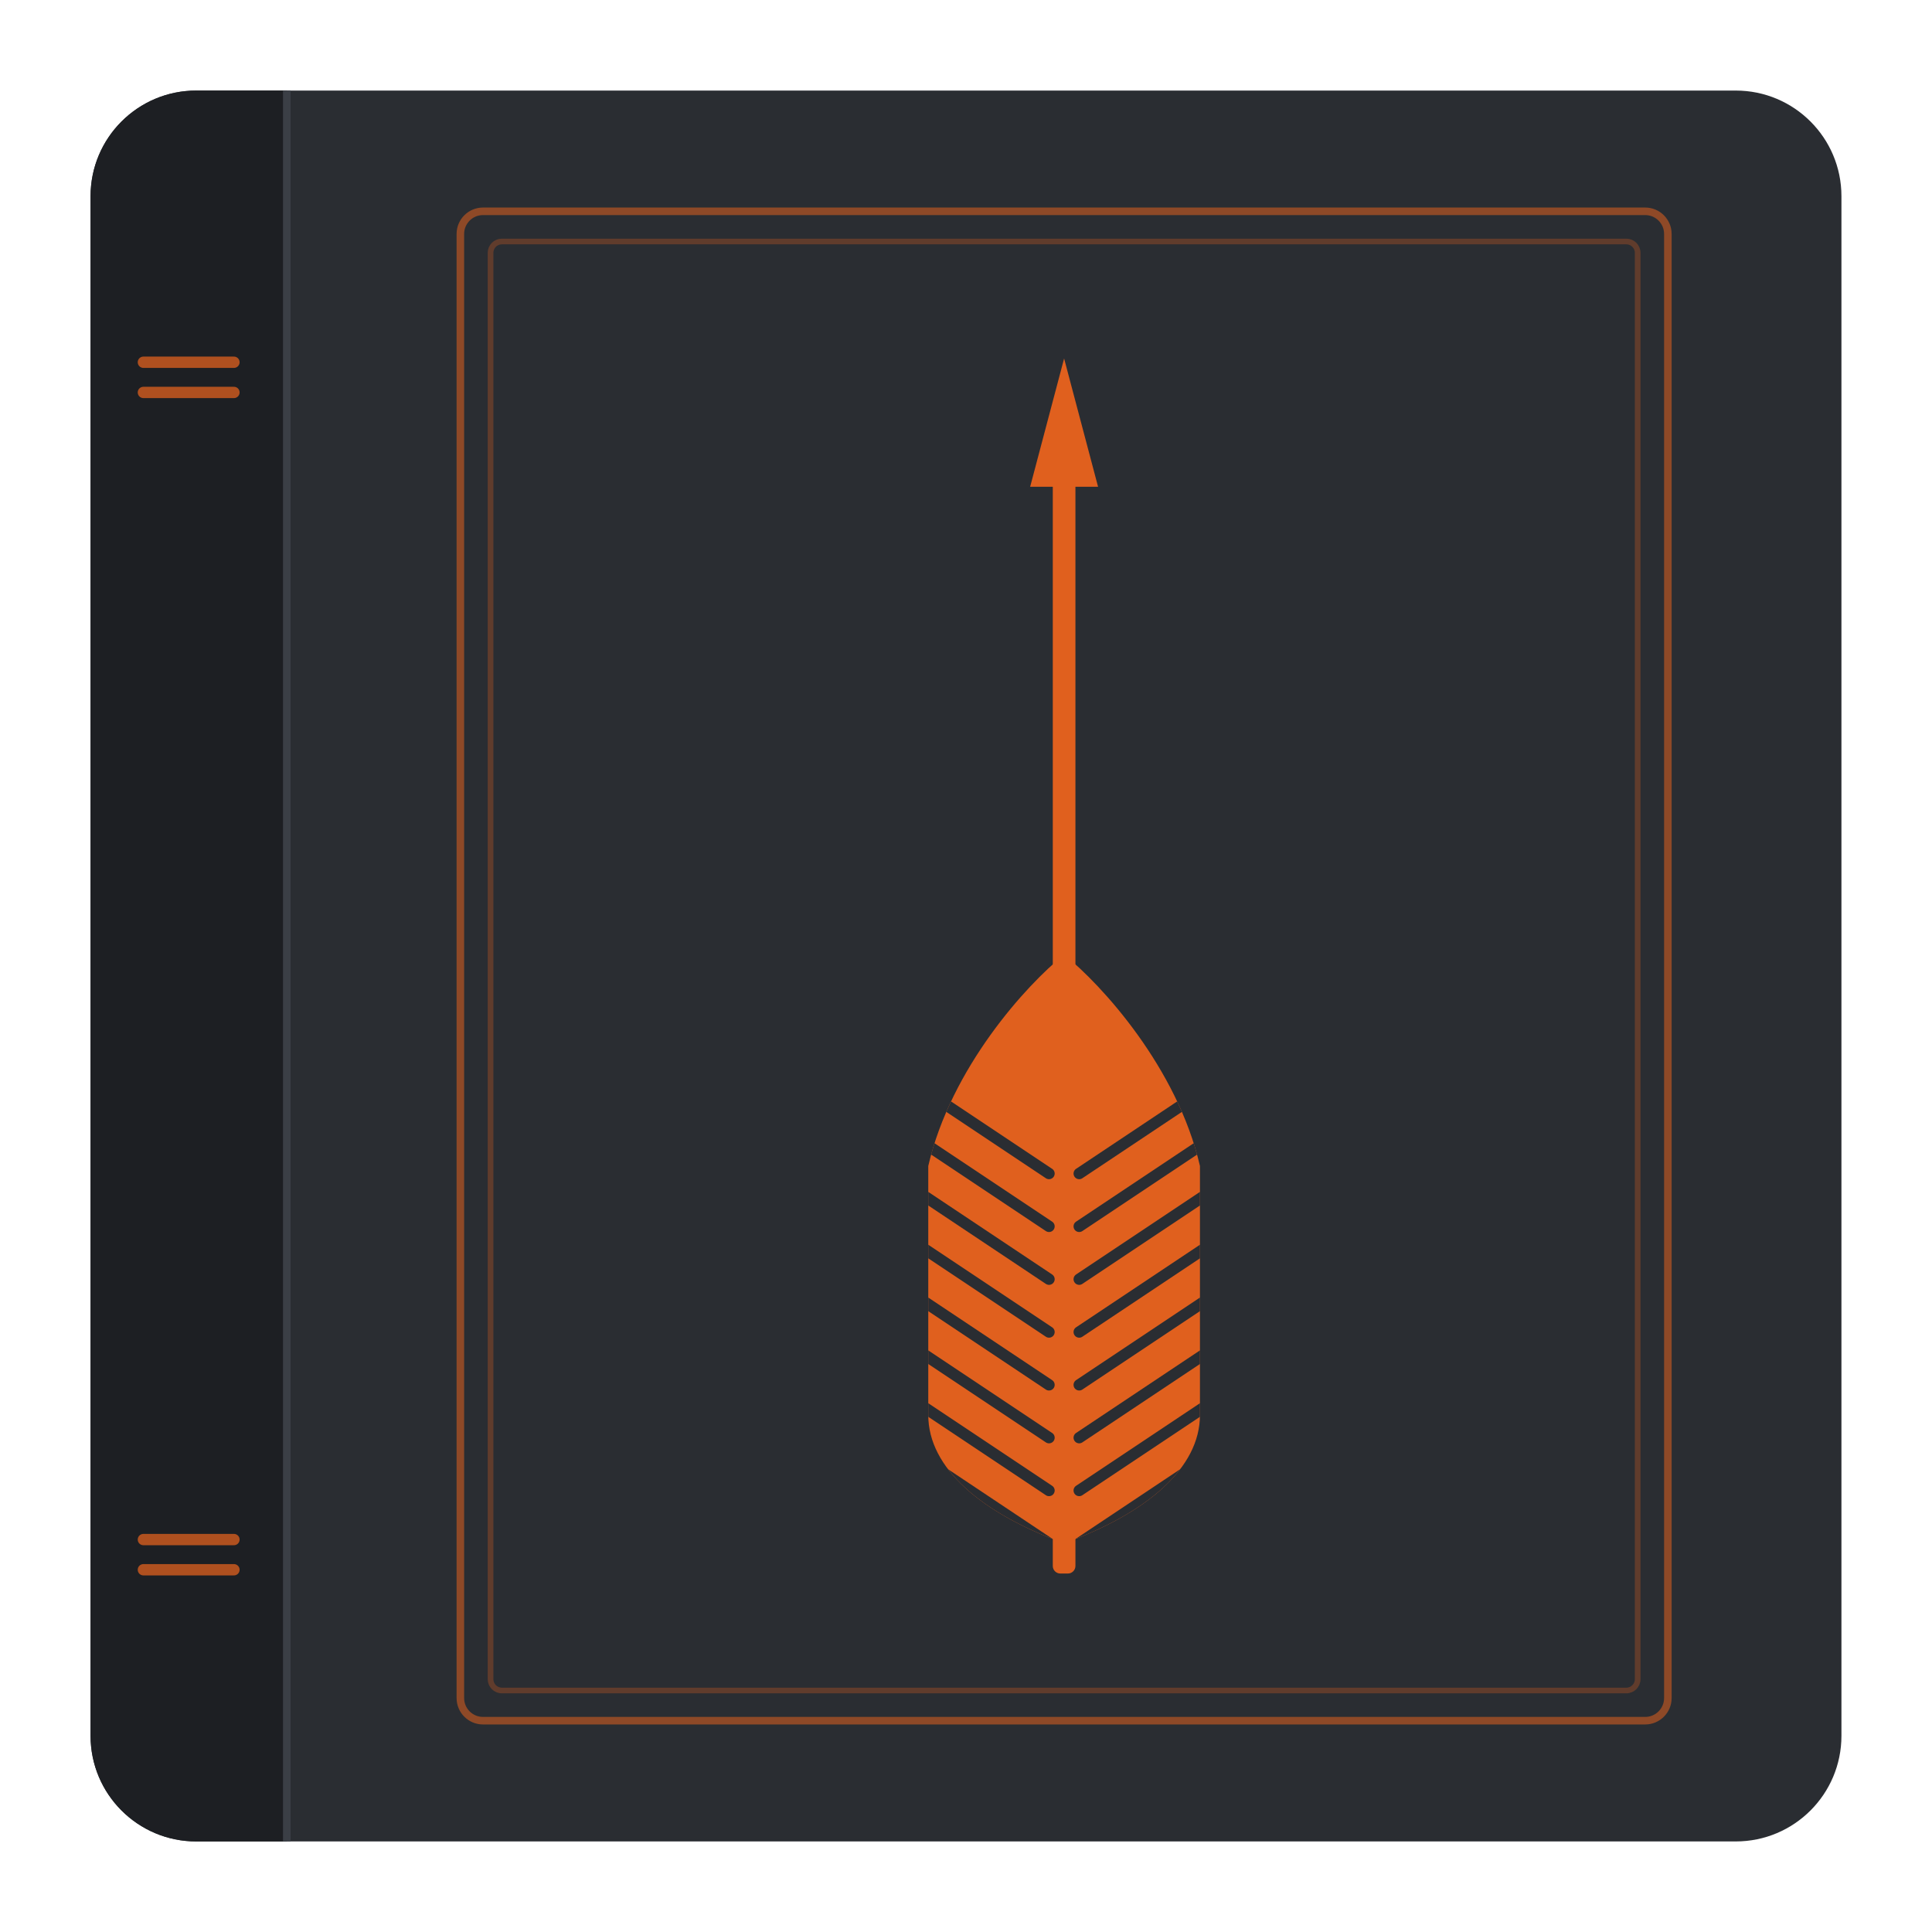
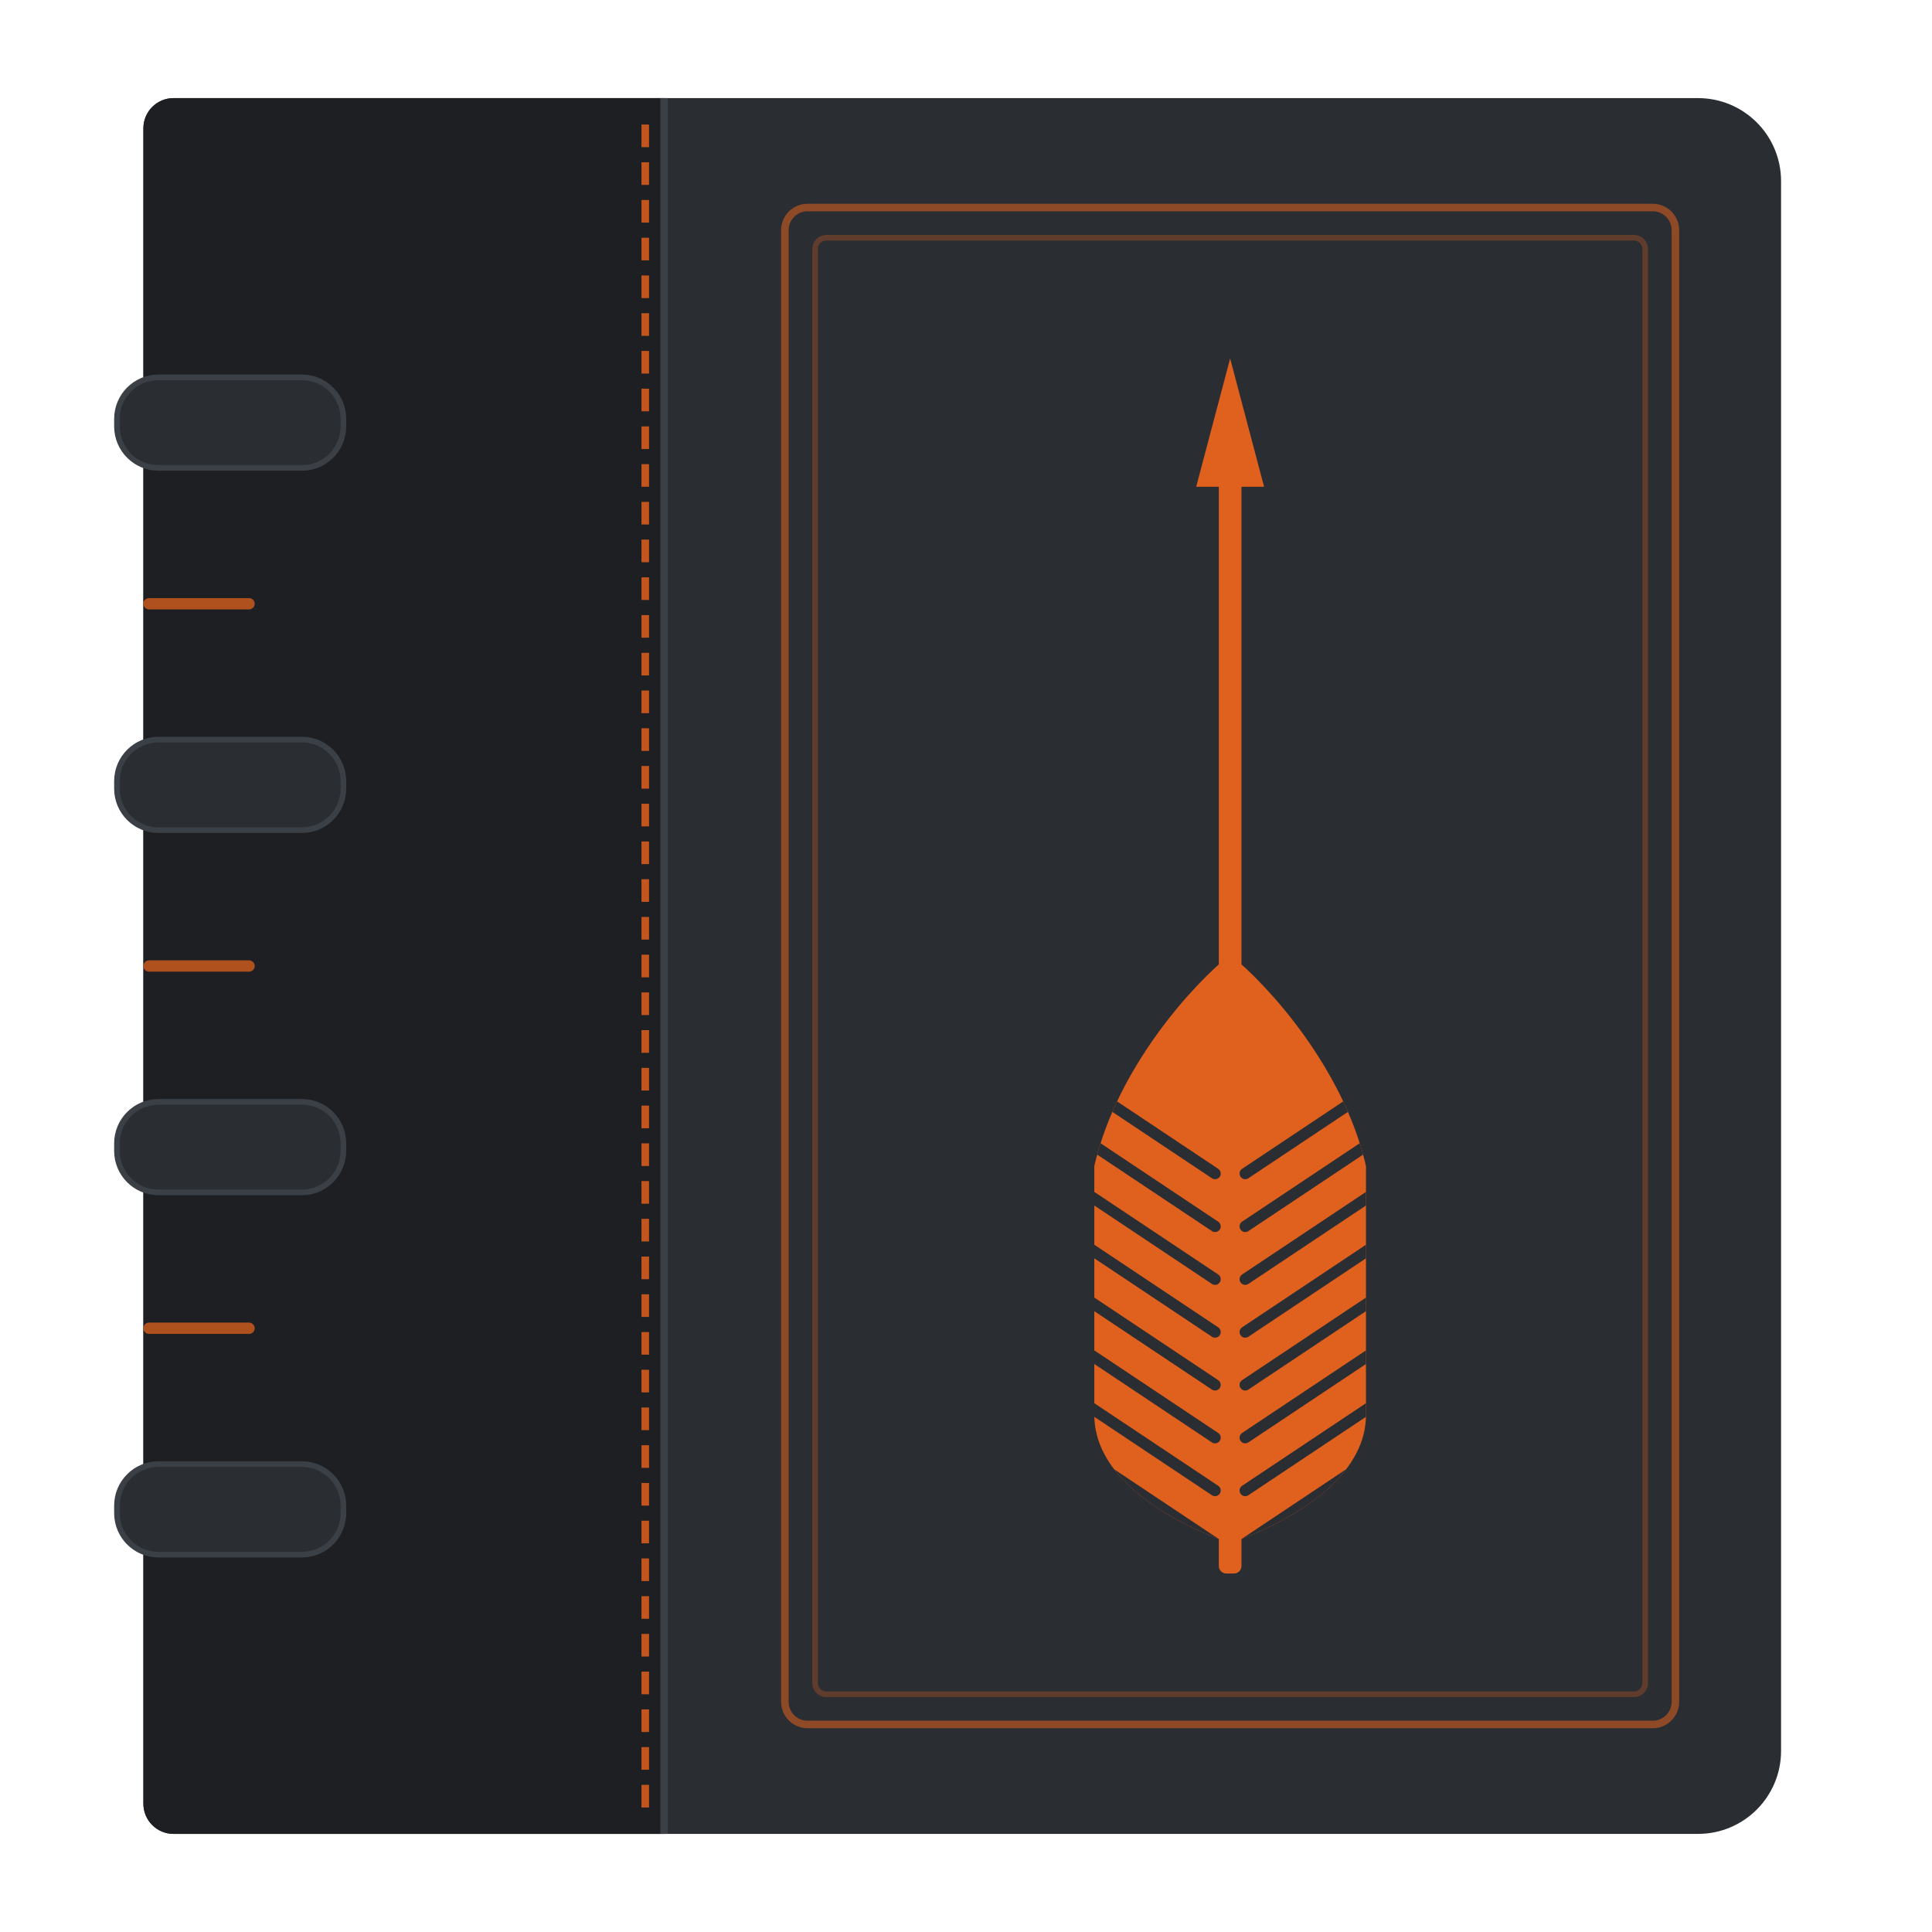
- <svg xmlns="http://www.w3.org/2000/svg" viewBox="0 0 512 512" width="512" height="512" role="img" aria-labelledby="t d">
-   <rect x="24" y="24" width="464" height="464" rx="28" fill="#2A2D32" />
-   <path d="M52 24 H76 V488 H52 A28 28 0 0 1 24 460 V52 A28 28 0 0 1 52 24 Z" fill="#1D1F23" />
-   <path d="M76 24 V488" stroke="#3B3F46" stroke-width="2" />
-   <g stroke="#E0601E" stroke-opacity=".75" stroke-width="3" stroke-linecap="round">
-     <path d="M38 96 H62 M38 104 H62 M38 408 H62 M38 416 H62" />
-   </g>
-   <rect x="122" y="56" width="320" height="400" rx="6" fill="none" stroke="#E0601E" stroke-opacity=".55" stroke-width="2" />
-   <rect x="130" y="64" width="304" height="384" rx="3" fill="none" stroke="#E0601E" stroke-opacity=".3" stroke-width="1.5" />
+ <svg xmlns="http://www.w3.org/2000/svg" id="Icon" version="1.1" viewBox="0 0 512 512">
  <defs>
-     <clipPath id="v">
-       <path d="M266,262 C276,270 296,292 302,318 L302,384 C302,398 288,410 266,418 Z" />
-       <path d="M266,262 C256,270 236,292 230,318 L230,384 C230,398 244,410 266,418 Z" />
+     <style>
+       .st0 {
+         stroke-opacity: .75;
+       }
+ 
+       .st0, .st1, .st2, .st3, .st4, .st5 {
+         fill: none;
+       }
+ 
+       .st0, .st2, .st3, .st4 {
+         stroke: #e0601e;
+       }
+ 
+       .st0, .st5 {
+         stroke-linecap: round;
+         stroke-width: 3px;
+       }
+ 
+       .st6, .st4 {
+         stroke-width: 1.5px;
+       }
+ 
+       .st6, .st7 {
+         fill: #2a2d32;
+       }
+ 
+       .st6, .st8 {
+         stroke: #3b3f46;
+       }
+ 
+       .st2 {
+         stroke-dasharray: 6 4;
+         stroke-opacity: .85;
+       }
+ 
+       .st2, .st3, .st8 {
+         stroke-width: 2px;
+       }
+ 
+       .st3 {
+         stroke-opacity: .55;
+       }
+ 
+       .st4 {
+         stroke-opacity: .3;
+       }
+ 
+       .st9 {
+         fill: #1d1f23;
+       }
+ 
+       .st5 {
+         stroke: #2a2d32;
+       }
+ 
+       .st10 {
+         clip-path: url(#clippath);
+       }
+ 
+       .st11 {
+         fill: #e0601e;
+       }
+     </style>
+     <clipPath id="clippath">
+       <path class="st1" d="M290,309v66c0,14,14,26,36,34,22-8,36-20,36-34v-66c-6-26-26-48-36-56-10,8-30,30-36,56Z" />
    </clipPath>
  </defs>
-   <g transform="translate(16 -9)">
-     <g fill="#E0601E">
-       <path d="M266,104 L275,138 H257 Z" />
-       <rect x="263" y="136" width="6" height="290" rx="2" />
-       <path d="M266,262 C276,270 296,292 302,318 L302,384 C302,398 288,410 266,418 Z" />
-       <path d="M266,262 C256,270 236,292 230,318 L230,384 C230,398 244,410 266,418 Z" />
+   <path id="Base" class="st7" d="M46,26h404c12.15,0,22,9.85,22,22v416c0,12.15-9.85,22-22,22H46c-4.42,0-8-3.58-8-8V34c0-4.42,3.58-8,8-8Z" />
+   <path id="Spine" class="st9" d="M176,26H46c-4.42,0-8,3.58-8,8v444c0,4.42,3.58,8,8,8h130V26Z" />
+   <path id="Separator" class="st8" d="M176,26v460" />
+   <g id="Spine_bands">
+     <rect class="st6" x="31" y="100" width="60" height="24" rx="11" ry="11" />
+     <rect class="st6" x="31" y="196" width="60" height="24" rx="11" ry="11" />
+     <rect class="st6" x="31" y="292" width="60" height="24" rx="11" ry="11" />
+     <rect class="st6" x="31" y="388" width="60" height="24" rx="11" ry="11" />
+   </g>
+   <g id="Spine_lines">
+     <path class="st0" d="M39.5,160h26.5M39.5,256h26.5M39.5,352h26.5" />
+   </g>
+   <path id="Stitching" class="st2" d="M171,33v446" />
+   <rect id="Outer_outline" class="st3" x="208" y="55" width="236" height="402" rx="6" ry="6" />
+   <rect id="Inner_outline" class="st4" x="216" y="63" width="220" height="386" rx="3" ry="3" />
+   <g>
+     <g id="Arrow">
+       <path id="Arrowhead" class="st11" d="M326,95l9,34h-18l9-34Z" />
+       <rect id="Shaft" class="st11" x="323" y="127" width="6" height="290" rx="2" ry="2" />
+       <path id="Feathers_right" class="st11" d="M326,253c10,8,30,30,36,56v66c0,14-14,26-36,34v-156Z" />
+       <path id="Feathers_left" class="st11" d="M326,253c-10,8-30,30-36,56v66c0,14,14,26,36,34v-156Z" />
    </g>
-     <g stroke="#2A2D32" stroke-width="3" stroke-linecap="round" fill="none" clip-path="url(#v)">
-       <path d="M270,320 L306,296" />
-       <path d="M262,320 L226,296" />
-       <path d="M270,334 L306,310" />
-       <path d="M262,334 L226,310" />
-       <path d="M270,348 L306,324" />
-       <path d="M262,348 L226,324" />
-       <path d="M270,362 L306,338" />
-       <path d="M262,362 L226,338" />
-       <path d="M270,376 L306,352" />
-       <path d="M262,376 L226,352" />
-       <path d="M270,390 L306,366" />
-       <path d="M262,390 L226,366" />
-       <path d="M270,404 L306,380" />
-       <path d="M262,404 L226,380" />
-       <path d="M270,418 L306,394" />
-       <path d="M262,418 L226,394" />
+     <g id="Feather_lines">
+       <g class="st10">
+         <g>
+           <path class="st5" d="M330,311l36-24" />
+           <path class="st5" d="M322,311l-36-24" />
+           <path class="st5" d="M330,325l36-24" />
+           <path class="st5" d="M322,325l-36-24" />
+           <path class="st5" d="M330,339l36-24" />
+           <path class="st5" d="M322,339l-36-24" />
+           <path class="st5" d="M330,353l36-24" />
+           <path class="st5" d="M322,353l-36-24" />
+           <path class="st5" d="M330,367l36-24" />
+           <path class="st5" d="M322,367l-36-24" />
+           <path class="st5" d="M330,381l36-24" />
+           <path class="st5" d="M322,381l-36-24" />
+           <path class="st5" d="M330,395l36-24" />
+           <path class="st5" d="M322,395l-36-24" />
+           <path class="st5" d="M330,409l36-24" />
+           <path class="st5" d="M322,409l-36-24" />
+         </g>
+       </g>
    </g>
  </g>
</svg>
